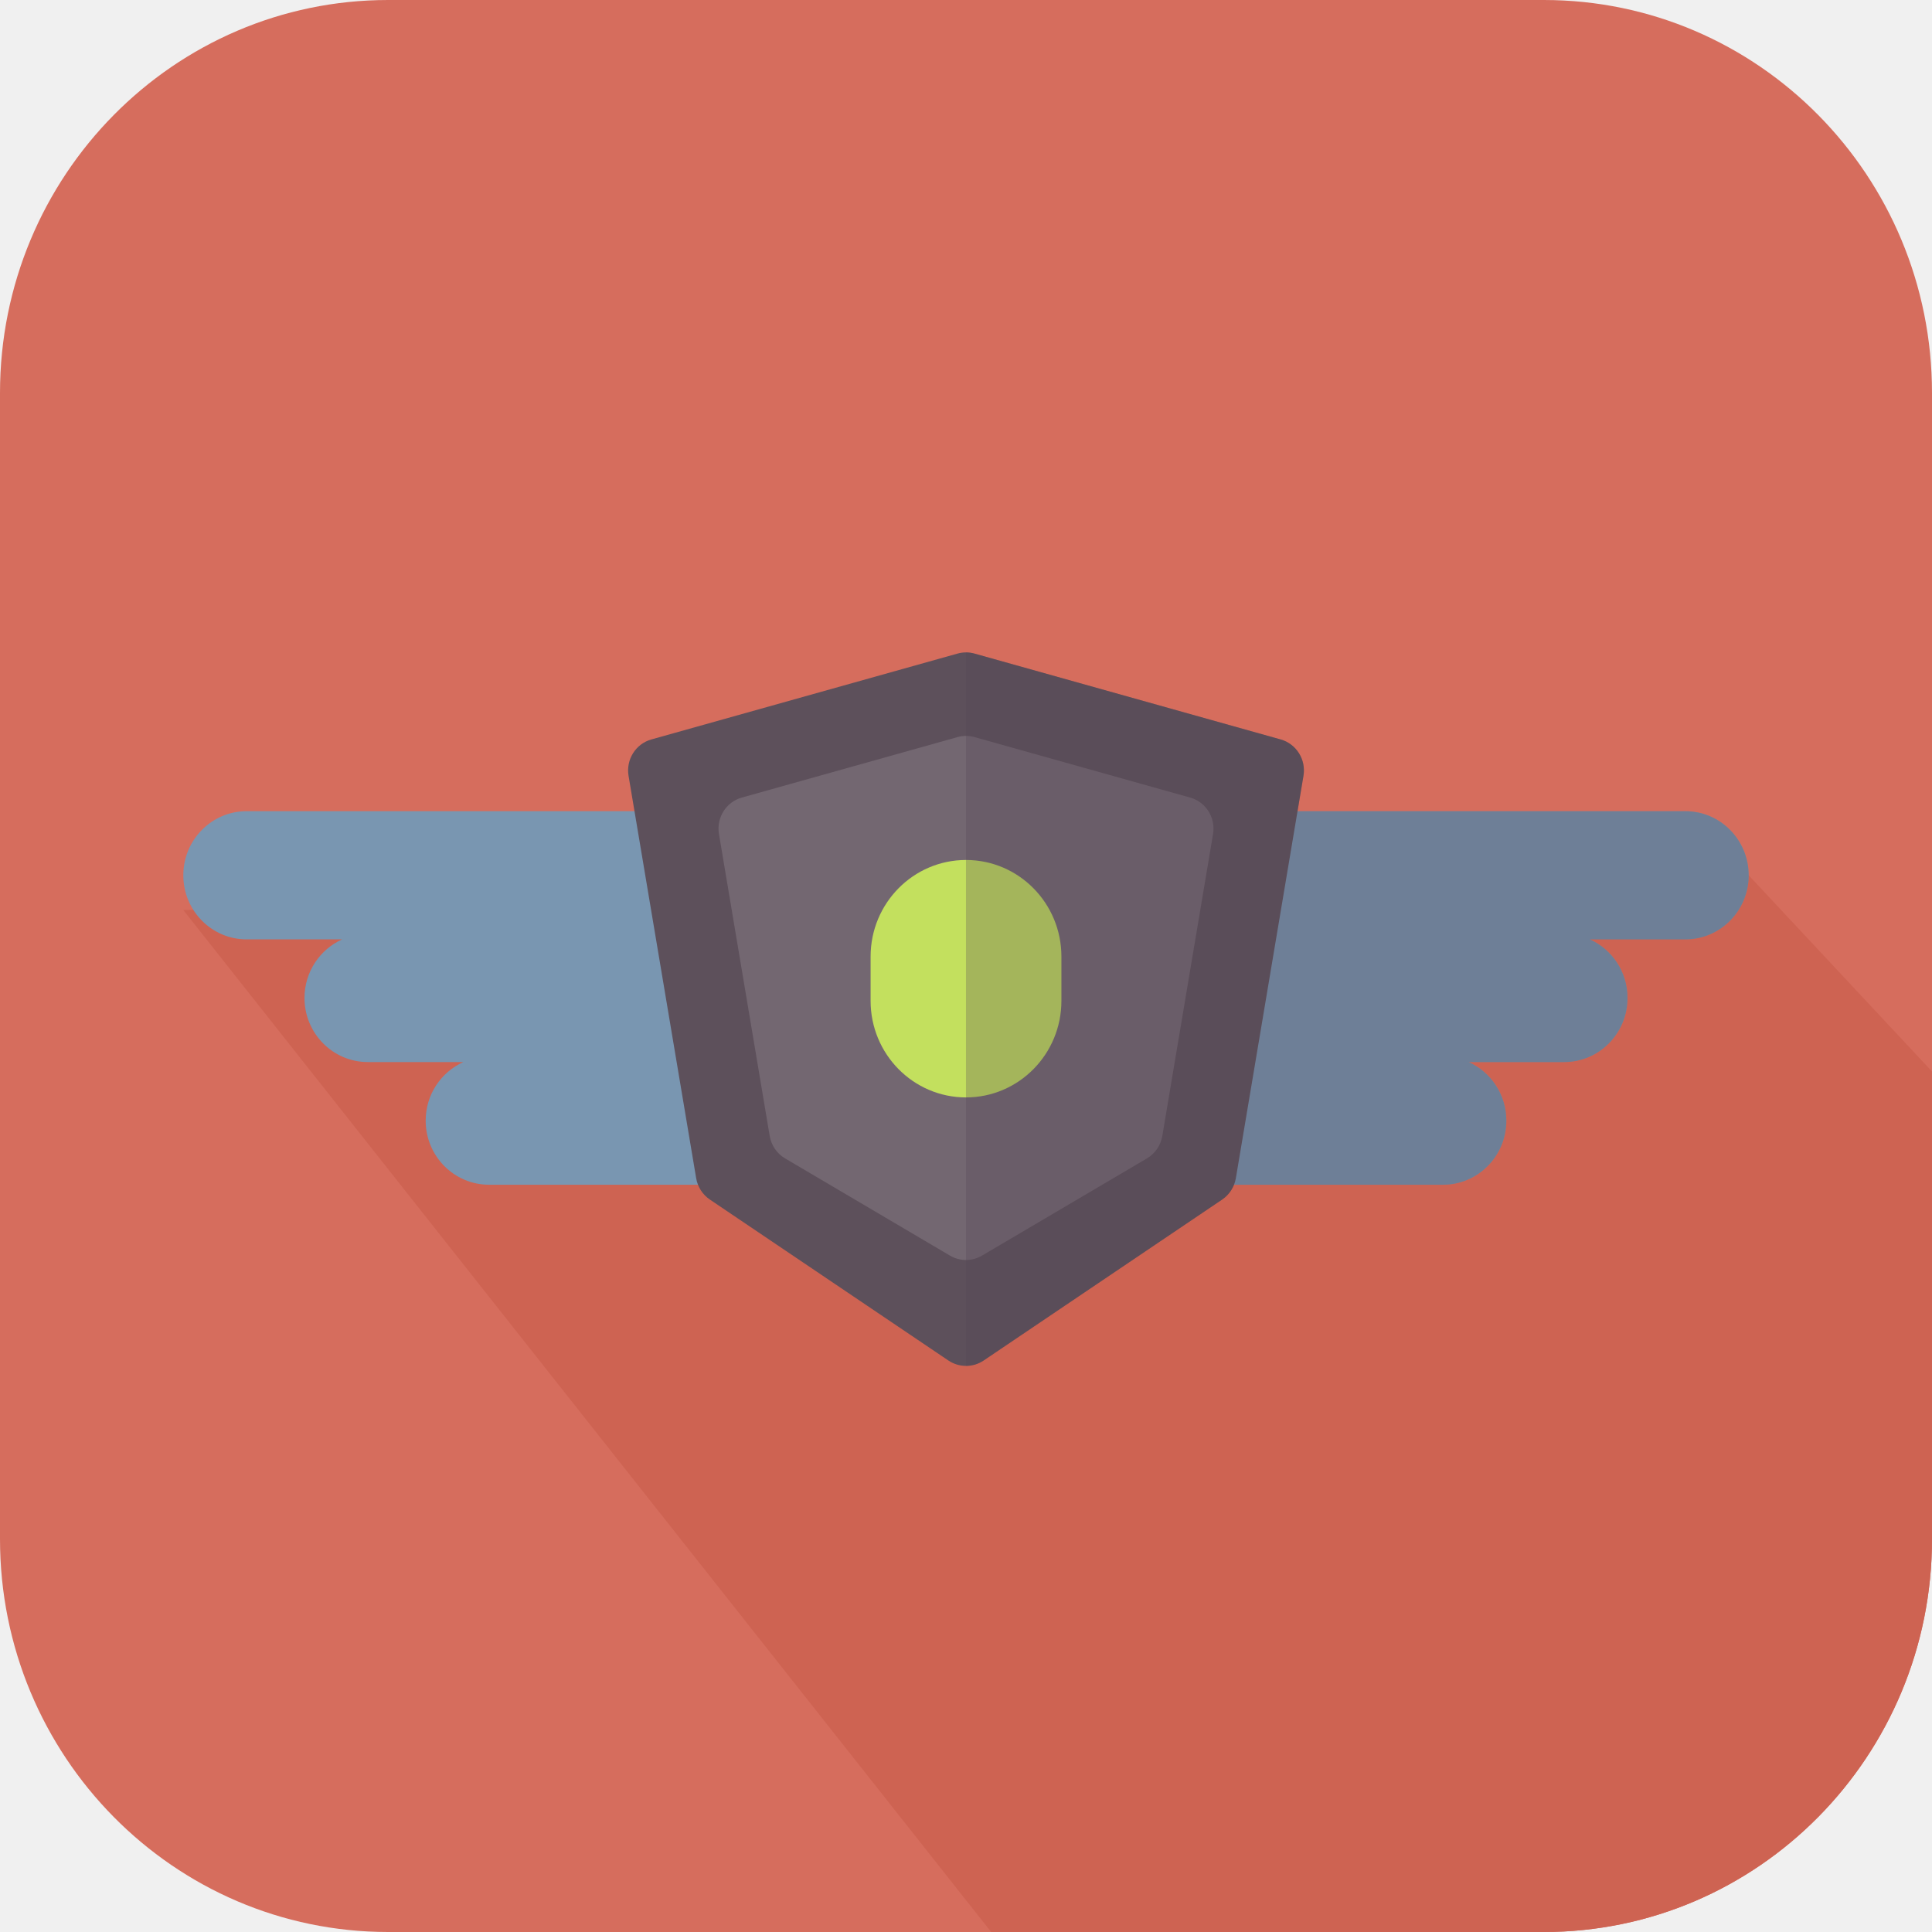
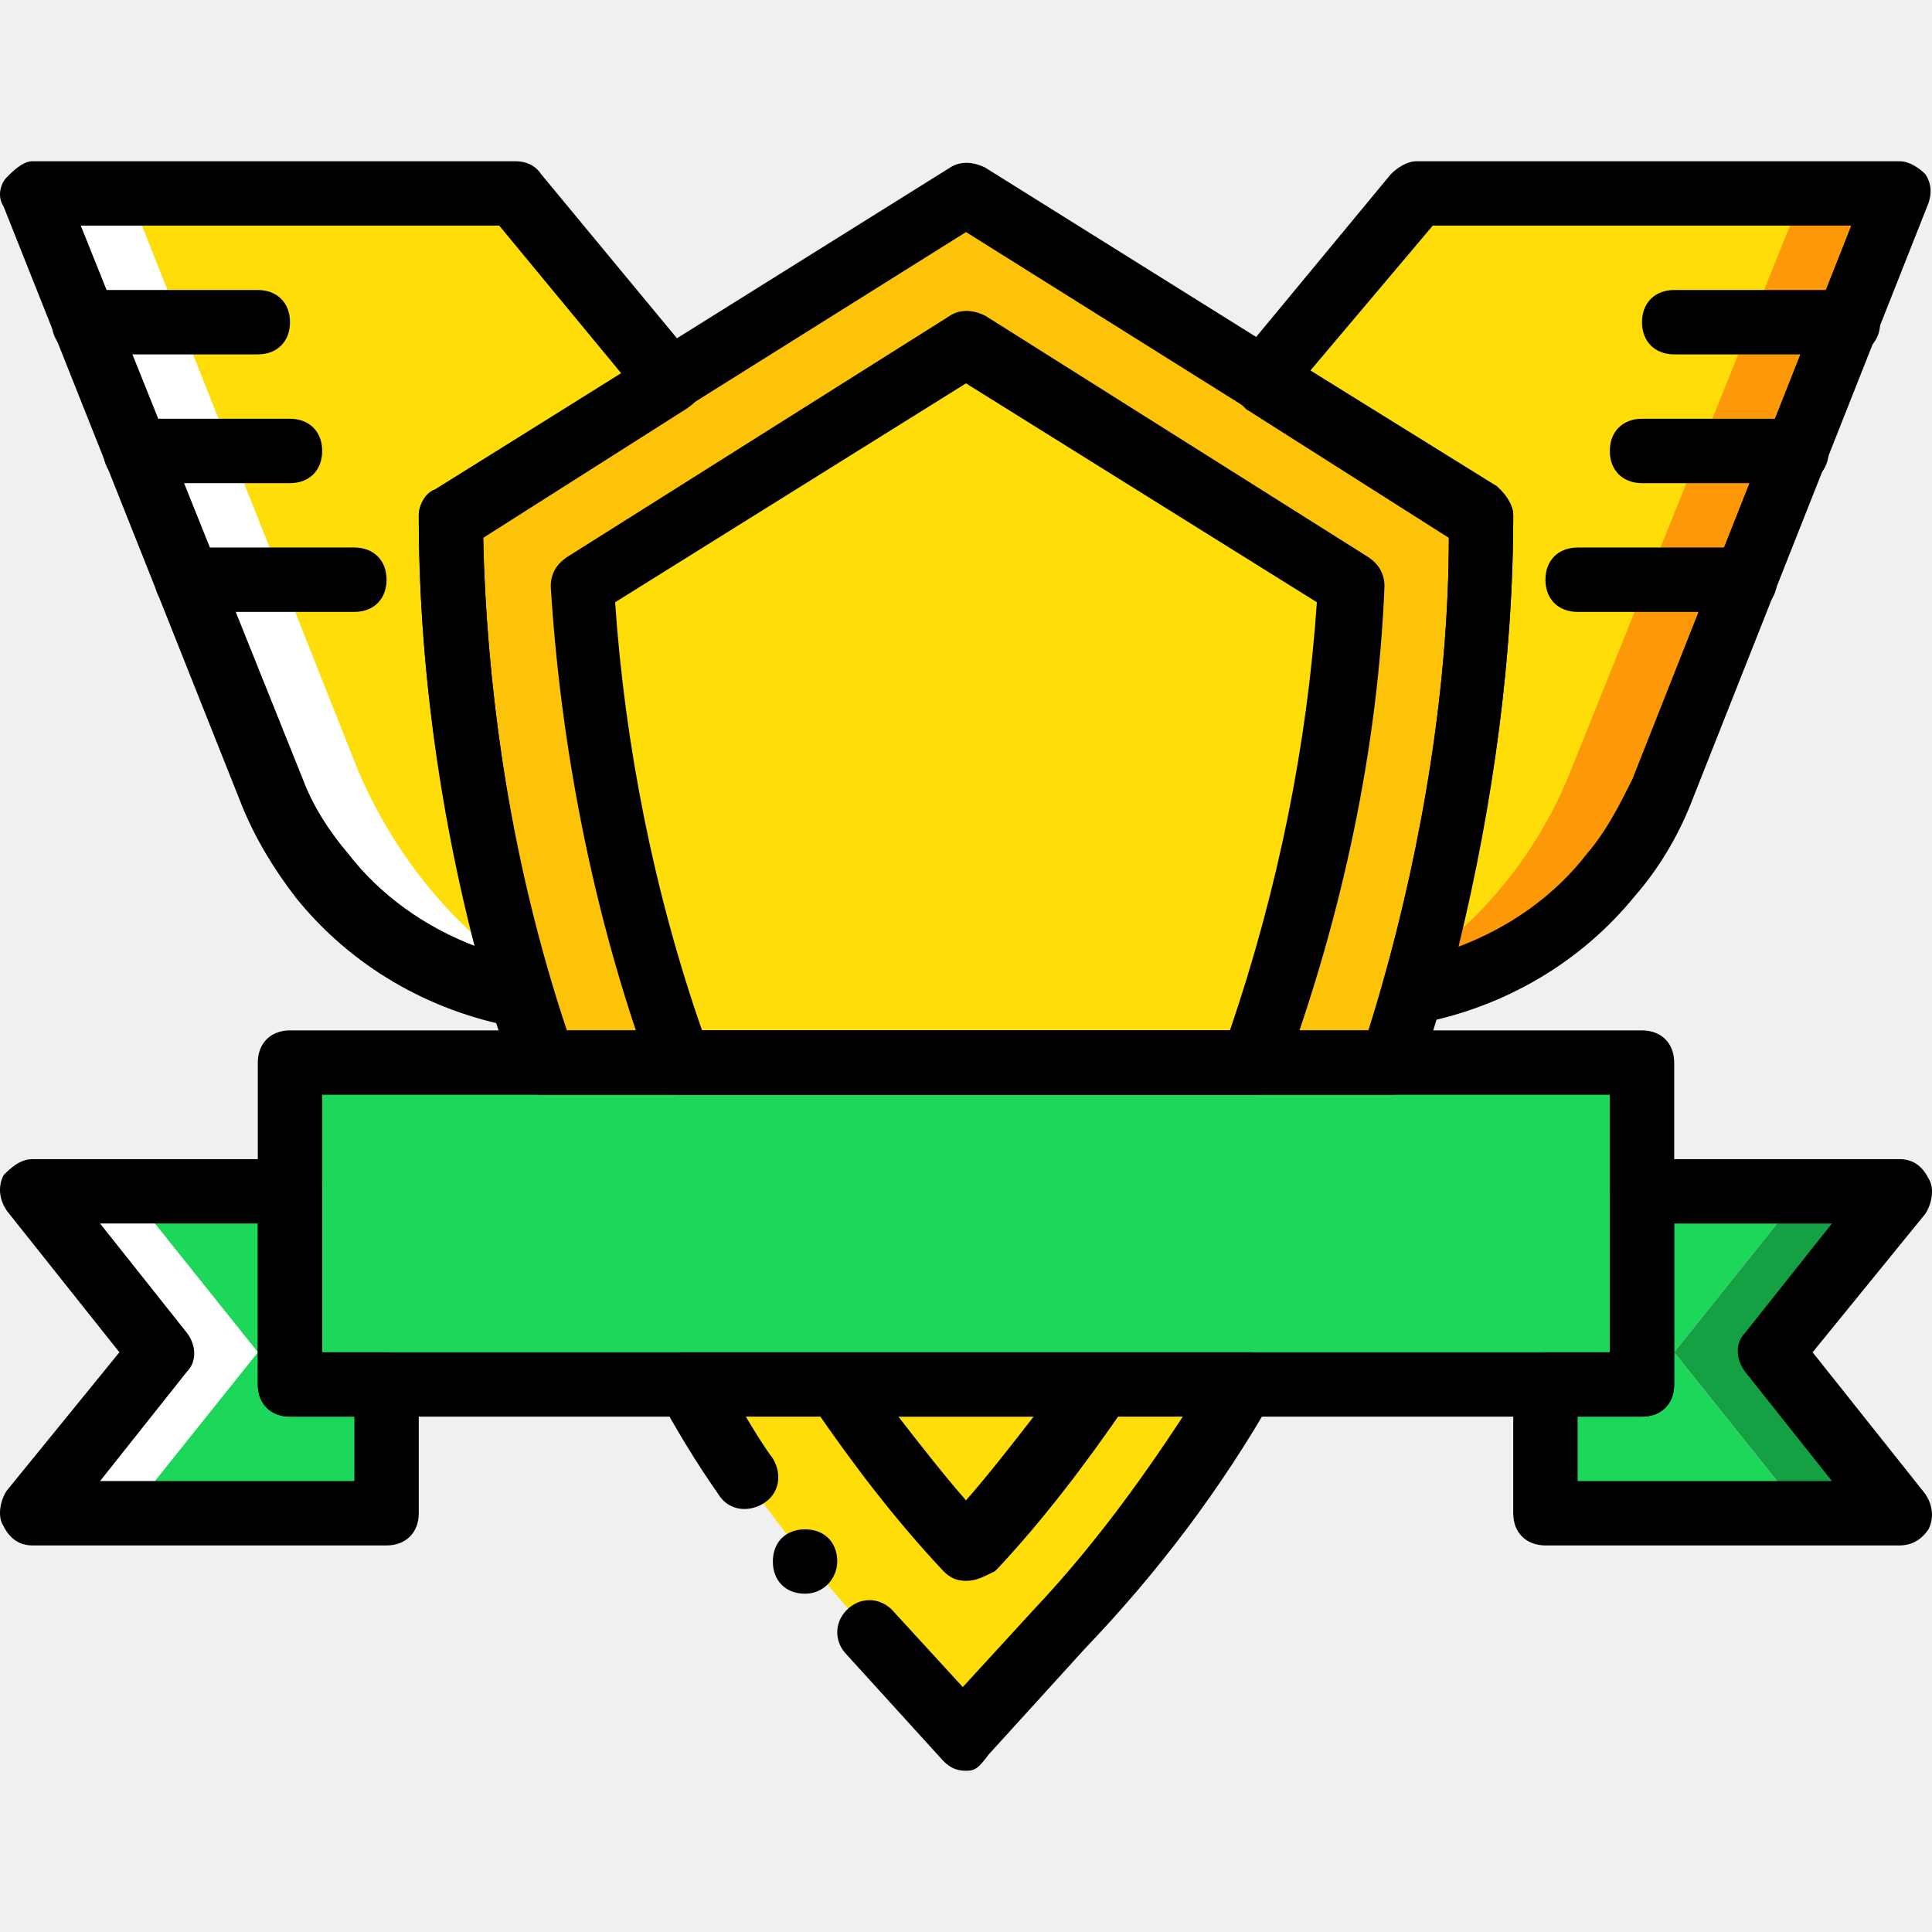
- <svg xmlns="http://www.w3.org/2000/svg" version="1.1" id="Capa_1" x="0px" y="0px" viewBox="0 0 400 400" style="enable-background:new 0 0 400 400;" xml:space="preserve">
-   <g>
+ <svg xmlns="http://www.w3.org/2000/svg" height="800px" width="800px" version="1.1" id="Layer_1" viewBox="0 0 512.154 512.154" xml:space="preserve">
+   <g transform="translate(1 1)">
+     <path style="fill:#FD9808;" d="M475.237,50.277L414.65,203.024c-7.68,17.92-18.773,33.28-33.28,45.227v15.36   c2.56-0.853,5.12-2.56,7.68-3.413c23.04-11.947,40.96-33.28,50.347-57.173l61.44-152.747H475.237z" />
    <g>
-       <path style="fill:#D66D5D;" d="M400,318.644C400,363.577,364.02,400,319.633,400H80.365C35.98,400,0,363.577,0,318.644V81.356    C0,36.423,35.98,0,80.365,0h239.268C364.02,0,400,36.423,400,81.356V318.644z" />
-       <path style="fill:#CE6352;" d="M400,318.644v-96.805l-37.95-40.62l-324.098,7.198L205.211,400h114.422    C364.018,400,400,363.574,400,318.644z" />
-       <g>
-         <g>
-           <path style="fill:#7996B1;" d="M186.891,218.741h-19.774c4.59-2.064,7.795-6.713,7.795-12.126      c0-7.329-5.869-13.272-13.111-13.272h-19.774c4.59-2.065,7.796-6.711,7.796-12.124c0-7.332-5.869-13.275-13.111-13.275H51.064      c-7.24,0-13.111,5.943-13.111,13.275c0,7.327,5.871,13.271,13.111,13.271h19.774c-4.59,2.067-7.796,6.713-7.796,12.125      c0,7.332,5.871,13.273,13.111,13.273h19.774c-4.592,2.064-7.795,6.713-7.795,12.126c0,7.329,5.869,13.272,13.111,13.272h85.647      c7.241,0,13.111-5.943,13.111-13.272C200.002,224.685,194.131,218.741,186.891,218.741z" />
-           <path style="fill:#7996B1;" d="M348.938,167.944h-85.647c-7.24,0-13.111,5.943-13.111,13.275c0,5.412,3.206,10.059,7.795,12.124      h-19.773c-7.24,0-13.111,5.943-13.111,13.272c0,5.413,3.206,10.062,7.798,12.126h-19.776c-7.24,0-13.109,5.943-13.109,13.273      c0,7.329,5.869,13.272,13.109,13.272h85.649c7.241,0,13.111-5.943,13.111-13.272c0-5.413-3.205-10.062-7.795-12.126h19.773      c7.24,0,13.109-5.941,13.109-13.273c0-5.412-3.204-10.059-7.796-12.125h19.774c7.24,0,13.111-5.943,13.111-13.271      C362.05,173.887,356.179,167.944,348.938,167.944z" />
-         </g>
-         <path style="fill:#5D505B;" d="M265.136,153.091l-63.376-17.775c-1.149-0.323-2.366-0.323-3.516,0l-63.377,17.775     c-3.255,0.912-5.299,4.169-4.732,7.54l13.996,83.296c0.304,1.807,1.33,3.41,2.837,4.428l49.382,33.321     c1.106,0.745,2.379,1.118,3.652,1.118s2.546-0.373,3.652-1.118l49.379-33.321c1.508-1.018,2.534-2.621,2.84-4.428l13.996-83.296     C270.437,157.261,268.391,154.003,265.136,153.091z" />
-         <path style="fill:#736771;" d="M246.416,165.13l-44.656-12.523c-1.151-0.323-2.364-0.323-3.516,0l-44.658,12.523     c-3.255,0.914-5.299,4.169-4.732,7.54l10.504,62.519c0.327,1.946,1.491,3.647,3.179,4.643l34.152,20.132     c1.024,0.604,2.167,0.903,3.312,0.903s2.289-0.3,3.311-0.903l34.154-20.132c1.687-0.995,2.851-2.696,3.178-4.643l10.506-62.519     C251.716,169.299,249.672,166.043,246.416,165.13z" />
-         <path style="fill:#C3E05E;" d="M219.754,207.211c0,11.043-8.845,19.997-19.752,19.997l0,0c-10.909,0-19.753-8.954-19.753-19.997     v-9.164c0-11.043,8.845-19.997,19.753-19.997l0,0c10.907,0,19.752,8.953,19.752,19.997V207.211z" />
-       </g>
-       <path style="opacity:0.28;fill:#534551;enable-background:new    ;" d="M203.654,281.677l49.379-33.321    c1.115-0.754,1.962-1.83,2.456-3.068h43.271c7.241,0,13.111-5.943,13.111-13.272c0-5.413-3.205-10.062-7.795-12.126h19.773    c7.24,0,13.109-5.941,13.109-13.273c0-5.412-3.204-10.059-7.796-12.125h19.774c7.24,0,13.111-5.943,13.111-13.271    c0-7.332-5.871-13.275-13.111-13.275h-80.297l1.228-7.313c0.567-3.371-1.479-6.628-4.733-7.54l-63.376-17.775    c-0.575-0.161-1.168-0.242-1.76-0.242v147.721H200C201.275,282.795,202.548,282.422,203.654,281.677z" />
+       <path style="fill:#FFDD09;" d="M374.544,50.277l-34.133,51.2h-17.067v34.133h34.133v128c2.56-0.853,5.12-2.56,7.68-3.413    c23.04-11.947,40.96-33.28,50.347-57.173l61.44-152.747H374.544z" />
+       <path style="fill:#FFDD09;" d="M152.677,135.61h34.133v-34.133h-17.067l-34.133-51.2H33.21l60.587,152.747    c9.387,24.747,27.307,45.227,50.347,57.173c2.56,1.707,5.12,2.56,7.68,3.413v-128H152.677z" />
+       <path style="fill:#FFDD09;" d="M180.837,366.01c13.653,23.893,30.72,46.08,48.64,65.707l25.6,28.16l25.6-28.16    c18.773-19.627,34.987-41.813,48.64-65.707H180.837z" />
+       <path style="fill:#FFDD09;" d="M220.944,366.01c10.24,15.36,21.333,29.867,33.28,42.667l0.853,0.853l0.853-0.853    c11.947-12.8,23.04-27.307,33.28-42.667H220.944z" />
    </g>
+     <path style="fill:#FCC309;" d="M367.717,280.677c15.36-46.933,23.893-97.28,23.893-145.067L255.077,50.277L118.544,135.61l0,0   c0,47.787,8.533,97.28,23.893,145.067H367.717z" />
+     <path style="fill:#FFDD09;" d="M331.024,280.677c15.36-41.813,23.893-85.333,25.6-126.293L255.077,91.237l-101.547,64   c1.707,40.96,11.093,85.333,25.6,126.293h151.893V280.677z" />
+     <g>
+       <polygon style="fill:#1CD759;" points="75.877,366.01 434.277,366.01 434.277,280.677 75.877,280.677   " />
+       <polygon style="fill:#1CD759;" points="101.477,366.01 101.477,314.81 33.21,314.81 67.344,357.477 33.21,400.144     101.477,400.144   " />
+     </g>
+     <polygon style="fill:#FFFFFF;" points="33.21,314.81 7.61,314.81 41.744,357.477 7.61,400.144 33.21,400.144 67.344,357.477  " />
+     <polygon style="fill:#1CD759;" points="408.677,366.01 408.677,314.81 476.944,314.81 442.81,357.477 476.944,400.144    408.677,400.144  " />
+     <polygon style="fill:#15A143;" points="476.944,314.81 502.544,314.81 468.41,357.477 502.544,400.144 476.944,400.144    442.81,357.477  " />
+     <path style="fill:#FFFFFF;" d="M93.797,203.024L33.21,50.277H7.61l60.587,152.747c9.387,24.747,27.307,45.227,50.347,57.173   c2.56,1.707,5.12,2.56,7.68,3.413v-15.36C112.57,236.304,101.477,220.944,93.797,203.024" />
+     <path d="M434.277,374.544h-358.4c-5.12,0-8.533-3.413-8.533-8.533v-85.333c0-5.12,3.413-8.533,8.533-8.533h358.4   c5.12,0,8.533,3.413,8.533,8.533v85.333C442.81,371.13,439.397,374.544,434.277,374.544z M84.41,357.477h341.333V289.21H84.41   V357.477z" />
+     <path d="M101.477,408.677H7.61c-3.413,0-5.973-1.707-7.68-5.12c-1.707-2.56-0.853-6.827,0.853-9.387l29.867-36.693L0.784,319.93   c-1.707-2.56-2.56-5.973-0.853-9.387c1.707-1.707,4.267-4.267,7.68-4.267h68.267c5.12,0,8.533,3.413,8.533,8.533v42.667h17.067   c5.12,0,8.533,3.413,8.533,8.533v34.133C110.01,405.264,106.597,408.677,101.477,408.677z M25.53,391.61h67.413v-17.067H75.877   c-5.12,0-8.533-3.413-8.533-8.533v-42.667H25.53l23.04,29.013c2.56,3.413,2.56,7.68,0,10.24L25.53,391.61z" />
+     <path d="M502.544,408.677h-93.867c-5.12,0-8.533-3.413-8.533-8.533V366.01c0-5.12,3.413-8.533,8.533-8.533h17.067V314.81   c0-5.12,3.413-8.533,8.533-8.533h68.267c3.413,0,5.973,1.707,7.68,5.12c1.707,2.56,0.853,6.827-0.853,9.387l-29.867,36.693   l29.867,37.547c1.707,2.56,2.56,5.973,0.853,9.387C508.517,406.97,505.957,408.677,502.544,408.677z M417.21,391.61h67.413   l-23.04-29.013c-2.56-3.413-2.56-7.68,0-10.24l23.04-29.013H442.81v42.667c0,5.12-3.413,8.533-8.533,8.533H417.21V391.61z" />
+     <path d="M67.344,92.944h-46.08c-5.12,0-8.533-3.413-8.533-8.533c0-5.12,3.413-8.533,8.533-8.533h46.08   c5.12,0,8.533,3.413,8.533,8.533C75.877,89.53,72.464,92.944,67.344,92.944z" />
+     <path d="M75.877,127.077h-40.96c-5.12,0-8.533-3.413-8.533-8.533s3.413-8.533,8.533-8.533h40.96c5.12,0,8.533,3.413,8.533,8.533   S80.997,127.077,75.877,127.077z" />
+     <path d="M92.944,161.21H48.57c-5.12,0-8.533-3.413-8.533-8.533c0-5.12,3.413-8.533,8.533-8.533h44.373   c5.12,0,8.533,3.413,8.533,8.533C101.477,157.797,98.064,161.21,92.944,161.21z" />
+     <path d="M488.89,92.944h-46.08c-5.12,0-8.533-3.413-8.533-8.533c0-5.12,3.413-8.533,8.533-8.533h46.08   c5.12,0,8.533,3.413,8.533,8.533C497.424,89.53,494.01,92.944,488.89,92.944z" />
+     <path d="M475.237,127.077h-40.96c-5.12,0-8.533-3.413-8.533-8.533s3.413-8.533,8.533-8.533h40.96c5.12,0,8.533,3.413,8.533,8.533   S480.357,127.077,475.237,127.077z" />
+     <path d="M461.584,161.21H417.21c-5.12,0-8.533-3.413-8.533-8.533c0-5.12,3.413-8.533,8.533-8.533h44.373   c5.12,0,8.533,3.413,8.533,8.533C470.117,157.797,466.704,161.21,461.584,161.21z" />
+     <path d="M137.317,271.29c-0.853,0-0.853,0-1.707,0c-23.04-4.267-43.52-16.213-58.027-34.133   c-5.973-7.68-11.093-16.213-14.507-24.747L-0.07,53.69c-1.707-2.56-0.853-5.973,0.853-7.68c1.707-1.707,4.267-4.267,6.827-4.267   h128c2.56,0,5.12,0.853,6.827,3.413l40.96,49.493c1.707,1.707,2.56,4.267,1.707,6.827c0,2.56-1.707,4.267-4.267,5.973   l-53.76,34.133c0.853,38.4,6.827,80.213,17.92,119.467c0.853,2.56,0,5.973-1.707,7.68   C141.584,269.584,139.024,271.29,137.317,271.29z M20.41,58.81l58.88,146.773c2.56,6.827,6.827,13.653,11.947,19.627   c8.533,11.093,20.48,19.627,34.133,24.747c-10.24-37.547-15.36-76.8-15.36-114.347c0-2.56,1.707-5.973,4.267-6.827l49.493-30.72   L131.344,58.81H20.41z" />
+     <path d="M372.837,271.29c-2.56,0-5.12-0.853-5.973-2.56c-1.707-2.56-2.56-5.12-1.707-7.68   c11.093-39.253,17.92-81.067,17.92-119.467l-53.76-34.133c-1.707-1.707-3.413-3.413-4.267-5.973c0-2.56,0-5.12,1.707-6.827   l40.96-49.493c1.707-1.707,4.267-3.413,6.827-3.413h128c2.56,0,5.12,1.707,6.827,3.413c1.707,2.56,1.707,5.12,0.853,7.68   L447.077,212.41c-3.413,8.533-8.533,17.067-14.507,23.893c-14.507,17.92-34.987,29.867-58.027,34.133   C374.544,270.437,373.69,271.29,372.837,271.29z M346.384,97.21l49.493,30.72c2.56,2.56,4.267,5.12,4.267,7.68   c0,36.693-5.12,75.947-14.507,114.347c13.653-5.12,25.6-13.653,34.133-24.747c5.12-5.973,8.533-12.8,11.947-19.627L489.744,58.81   H378.81L346.384,97.21z" />
+     <path d="M367.717,289.21h-225.28c-3.413,0-6.827-2.56-7.68-5.973C118.544,235.45,110.01,184.25,110.01,135.61   c0-2.56,1.707-5.973,4.267-6.827L250.81,43.45c2.56-1.707,5.973-1.707,9.387,0l136.533,85.333c1.707,1.707,3.413,4.267,3.413,6.827   c0,47.787-8.533,98.987-24.747,147.627C374.544,287.504,371.13,289.21,367.717,289.21z M149.264,272.144h212.48   c13.653-43.52,21.333-88.747,21.333-131.413l-128-80.213l-128,80.213C127.93,183.397,134.757,228.624,149.264,272.144z" />
+     <path d="M255.077,468.41c-2.56,0-4.267-0.853-5.973-2.56l-25.6-28.16c-3.413-3.413-3.413-8.533,0-11.947   c3.413-3.413,8.533-3.413,11.947,0l18.773,20.48l18.773-20.48c14.507-15.36,27.307-32.427,40.107-52.053H196.197   c2.56,4.267,5.12,8.533,7.68,11.947c2.56,4.267,1.707,9.387-2.56,11.947c-4.267,2.56-9.387,1.707-11.947-2.56   c-5.973-8.533-11.093-17.067-16.213-26.453c-1.707-2.56-1.707-5.973,0-8.533s4.267-2.56,7.68-2.56h148.48   c3.413,0,5.973,0,7.68,2.56s1.707,5.973,0,8.533c-14.507,25.6-31.573,47.787-50.347,67.413l-25.6,28.16   C258.49,467.557,257.637,468.41,255.077,468.41z" />
+     <path d="M255.077,418.064L255.077,418.064c-2.56,0-4.267-0.853-5.973-2.56c-12.8-13.653-23.893-28.16-34.987-44.373   c-1.707-2.56-1.707-5.973,0-8.533c1.707-2.56,4.267-4.267,7.68-4.267h68.267c3.413,0,5.973,1.707,7.68,4.267s1.707,5.973,0,8.533   c-11.093,16.213-22.187,30.72-34.133,43.52l-0.853,0.853C259.344,417.21,257.637,418.064,255.077,418.064z M237.157,374.544   c5.973,7.68,11.947,15.36,17.92,22.187c5.973-6.827,11.947-14.507,17.92-22.187H237.157z" />
+     <path d="M331.024,289.21H179.13c-3.413,0-6.827-2.56-7.68-5.973c-15.36-41.813-23.893-87.04-26.453-128.853   c0-3.413,1.707-5.973,4.267-7.68l101.547-64c2.56-1.707,5.973-1.707,9.387,0l101.547,64c2.56,1.707,4.267,4.267,4.267,7.68   c-1.707,42.667-11.093,87.04-26.453,128.853C337.85,287.504,334.437,289.21,331.024,289.21z M185.104,272.144H325.05   c12.8-37.547,20.48-75.947,23.04-113.493l-93.013-58.027l-93.013,58.027C164.624,196.197,172.304,235.45,185.104,272.144z" />
+     <path d="M220.944,412.944c0-5.12-3.413-8.533-8.533-8.533c-5.12,0-8.533,3.413-8.533,8.533s3.413,8.533,8.533,8.533   C217.53,421.477,220.944,417.21,220.944,412.944" />
  </g>
  <g>
</g>
  <g>
</g>
  <g>
</g>
  <g>
</g>
  <g>
</g>
  <g>
</g>
  <g>
</g>
  <g>
</g>
  <g>
</g>
  <g>
</g>
  <g>
</g>
  <g>
</g>
  <g>
</g>
  <g>
</g>
  <g>
</g>
</svg>
